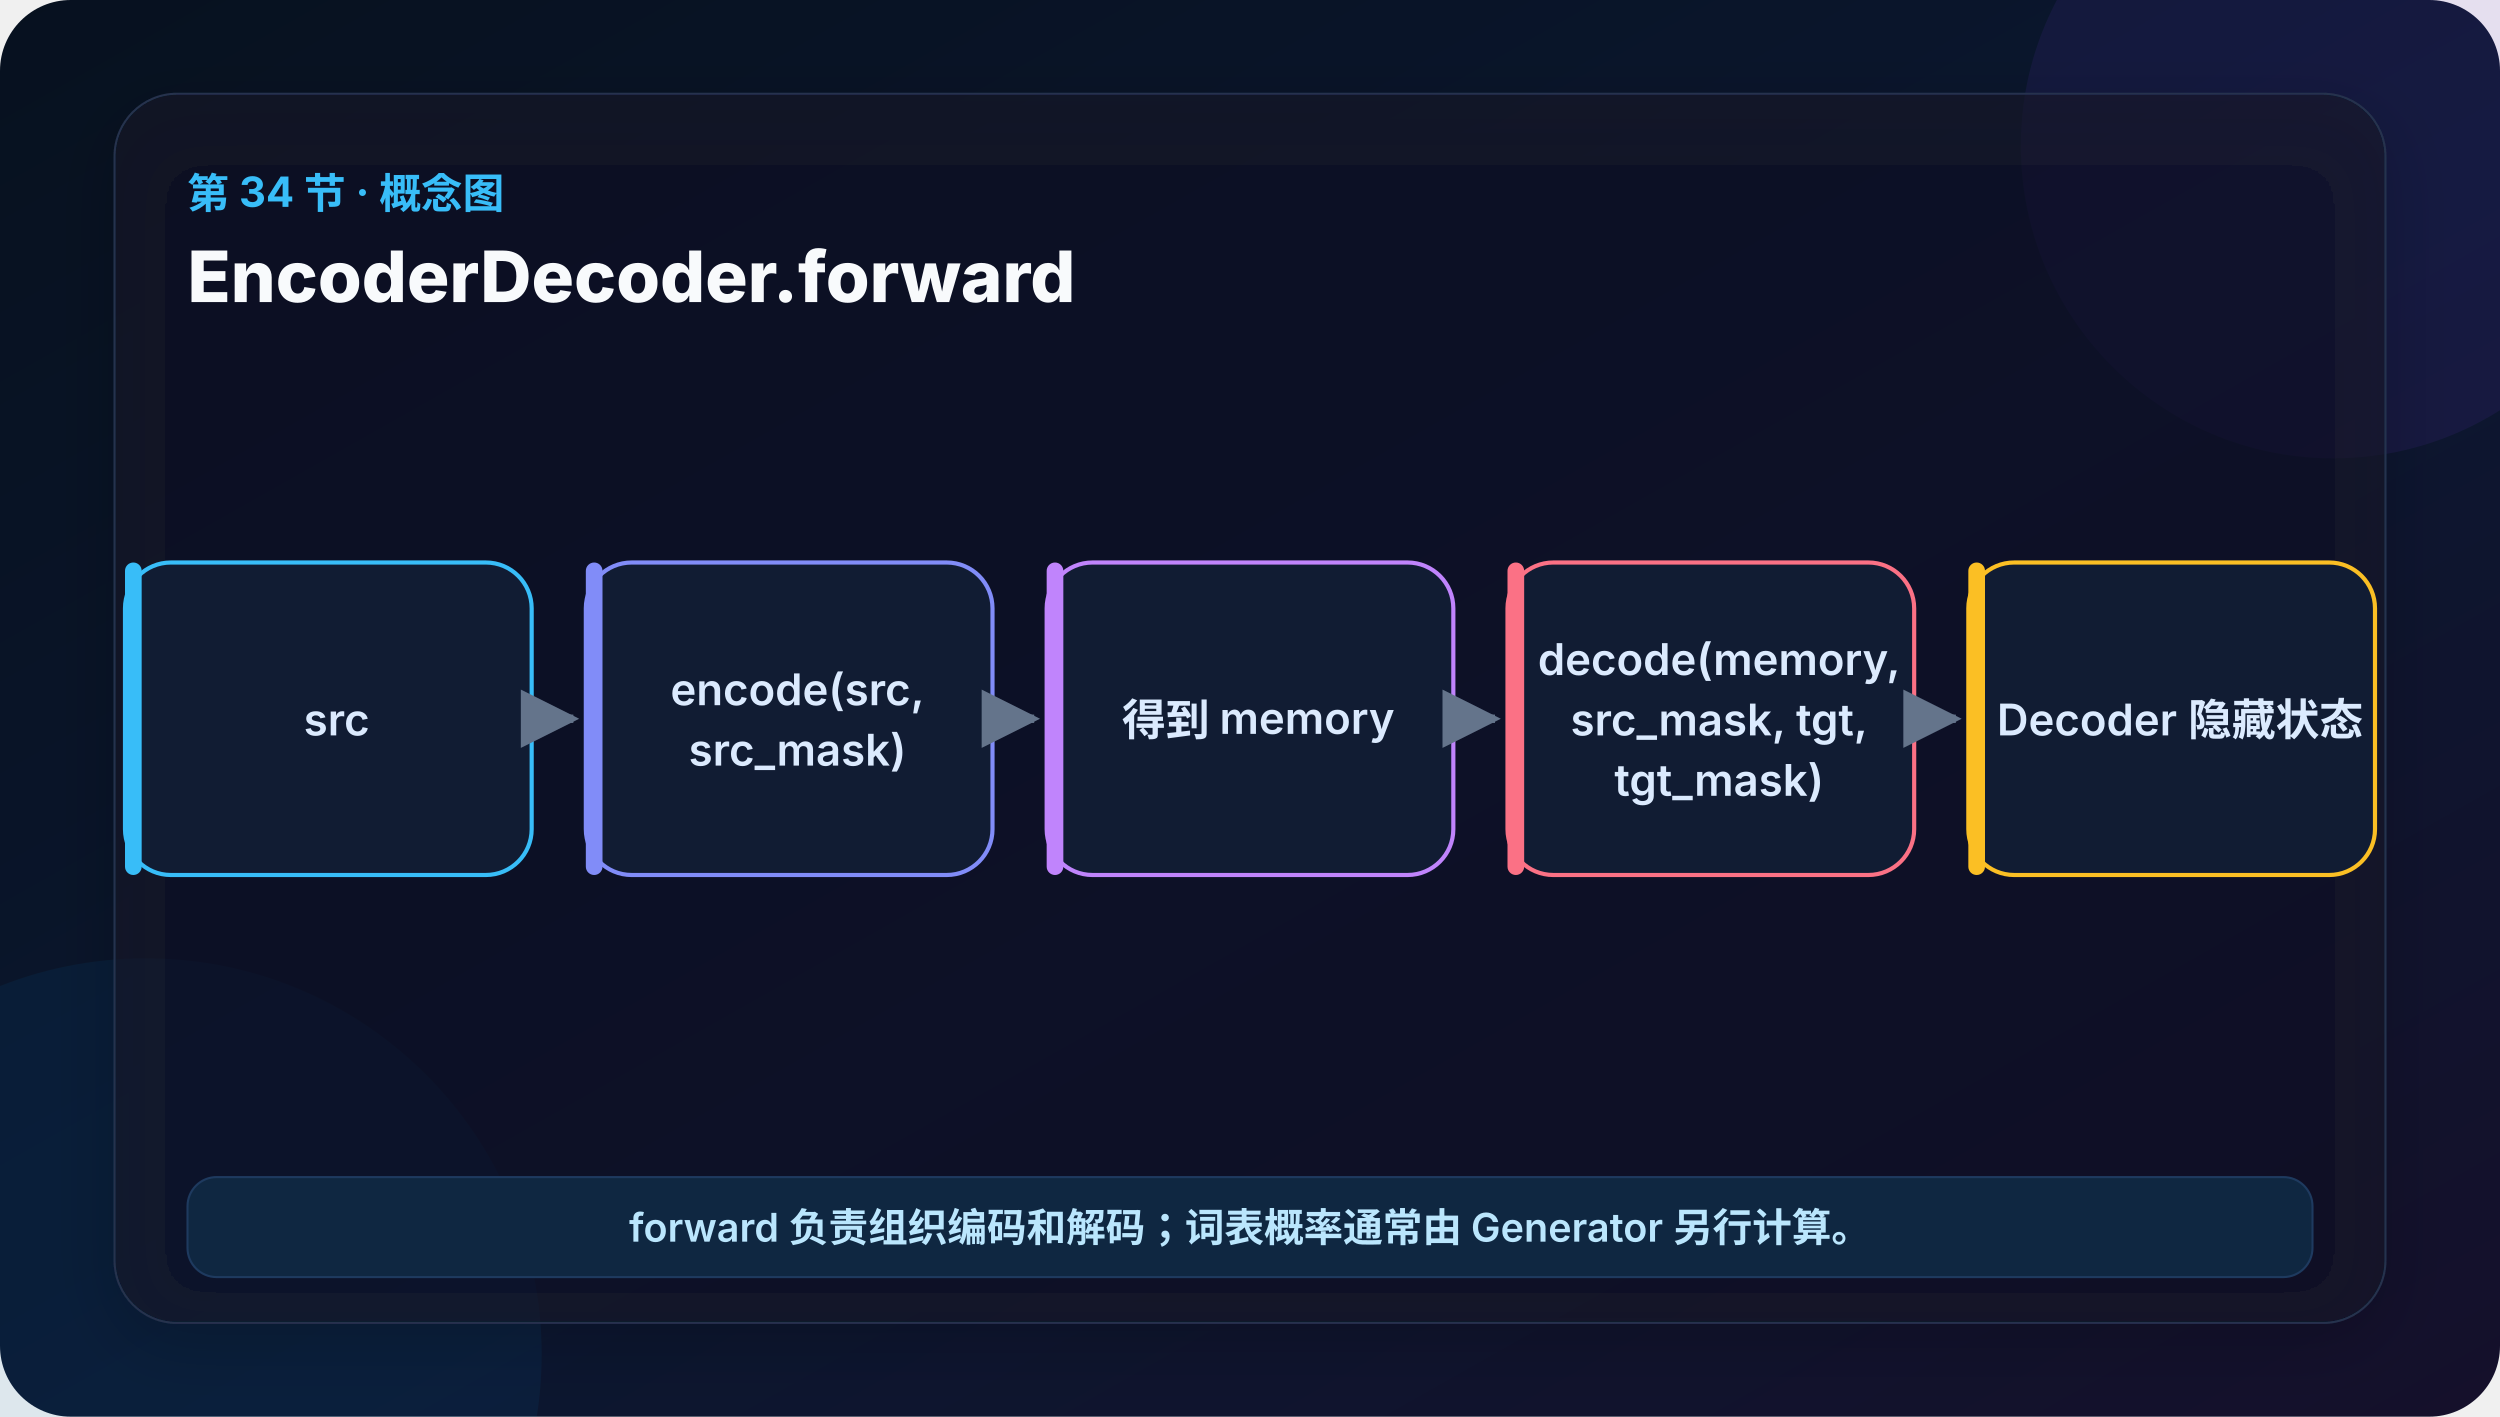
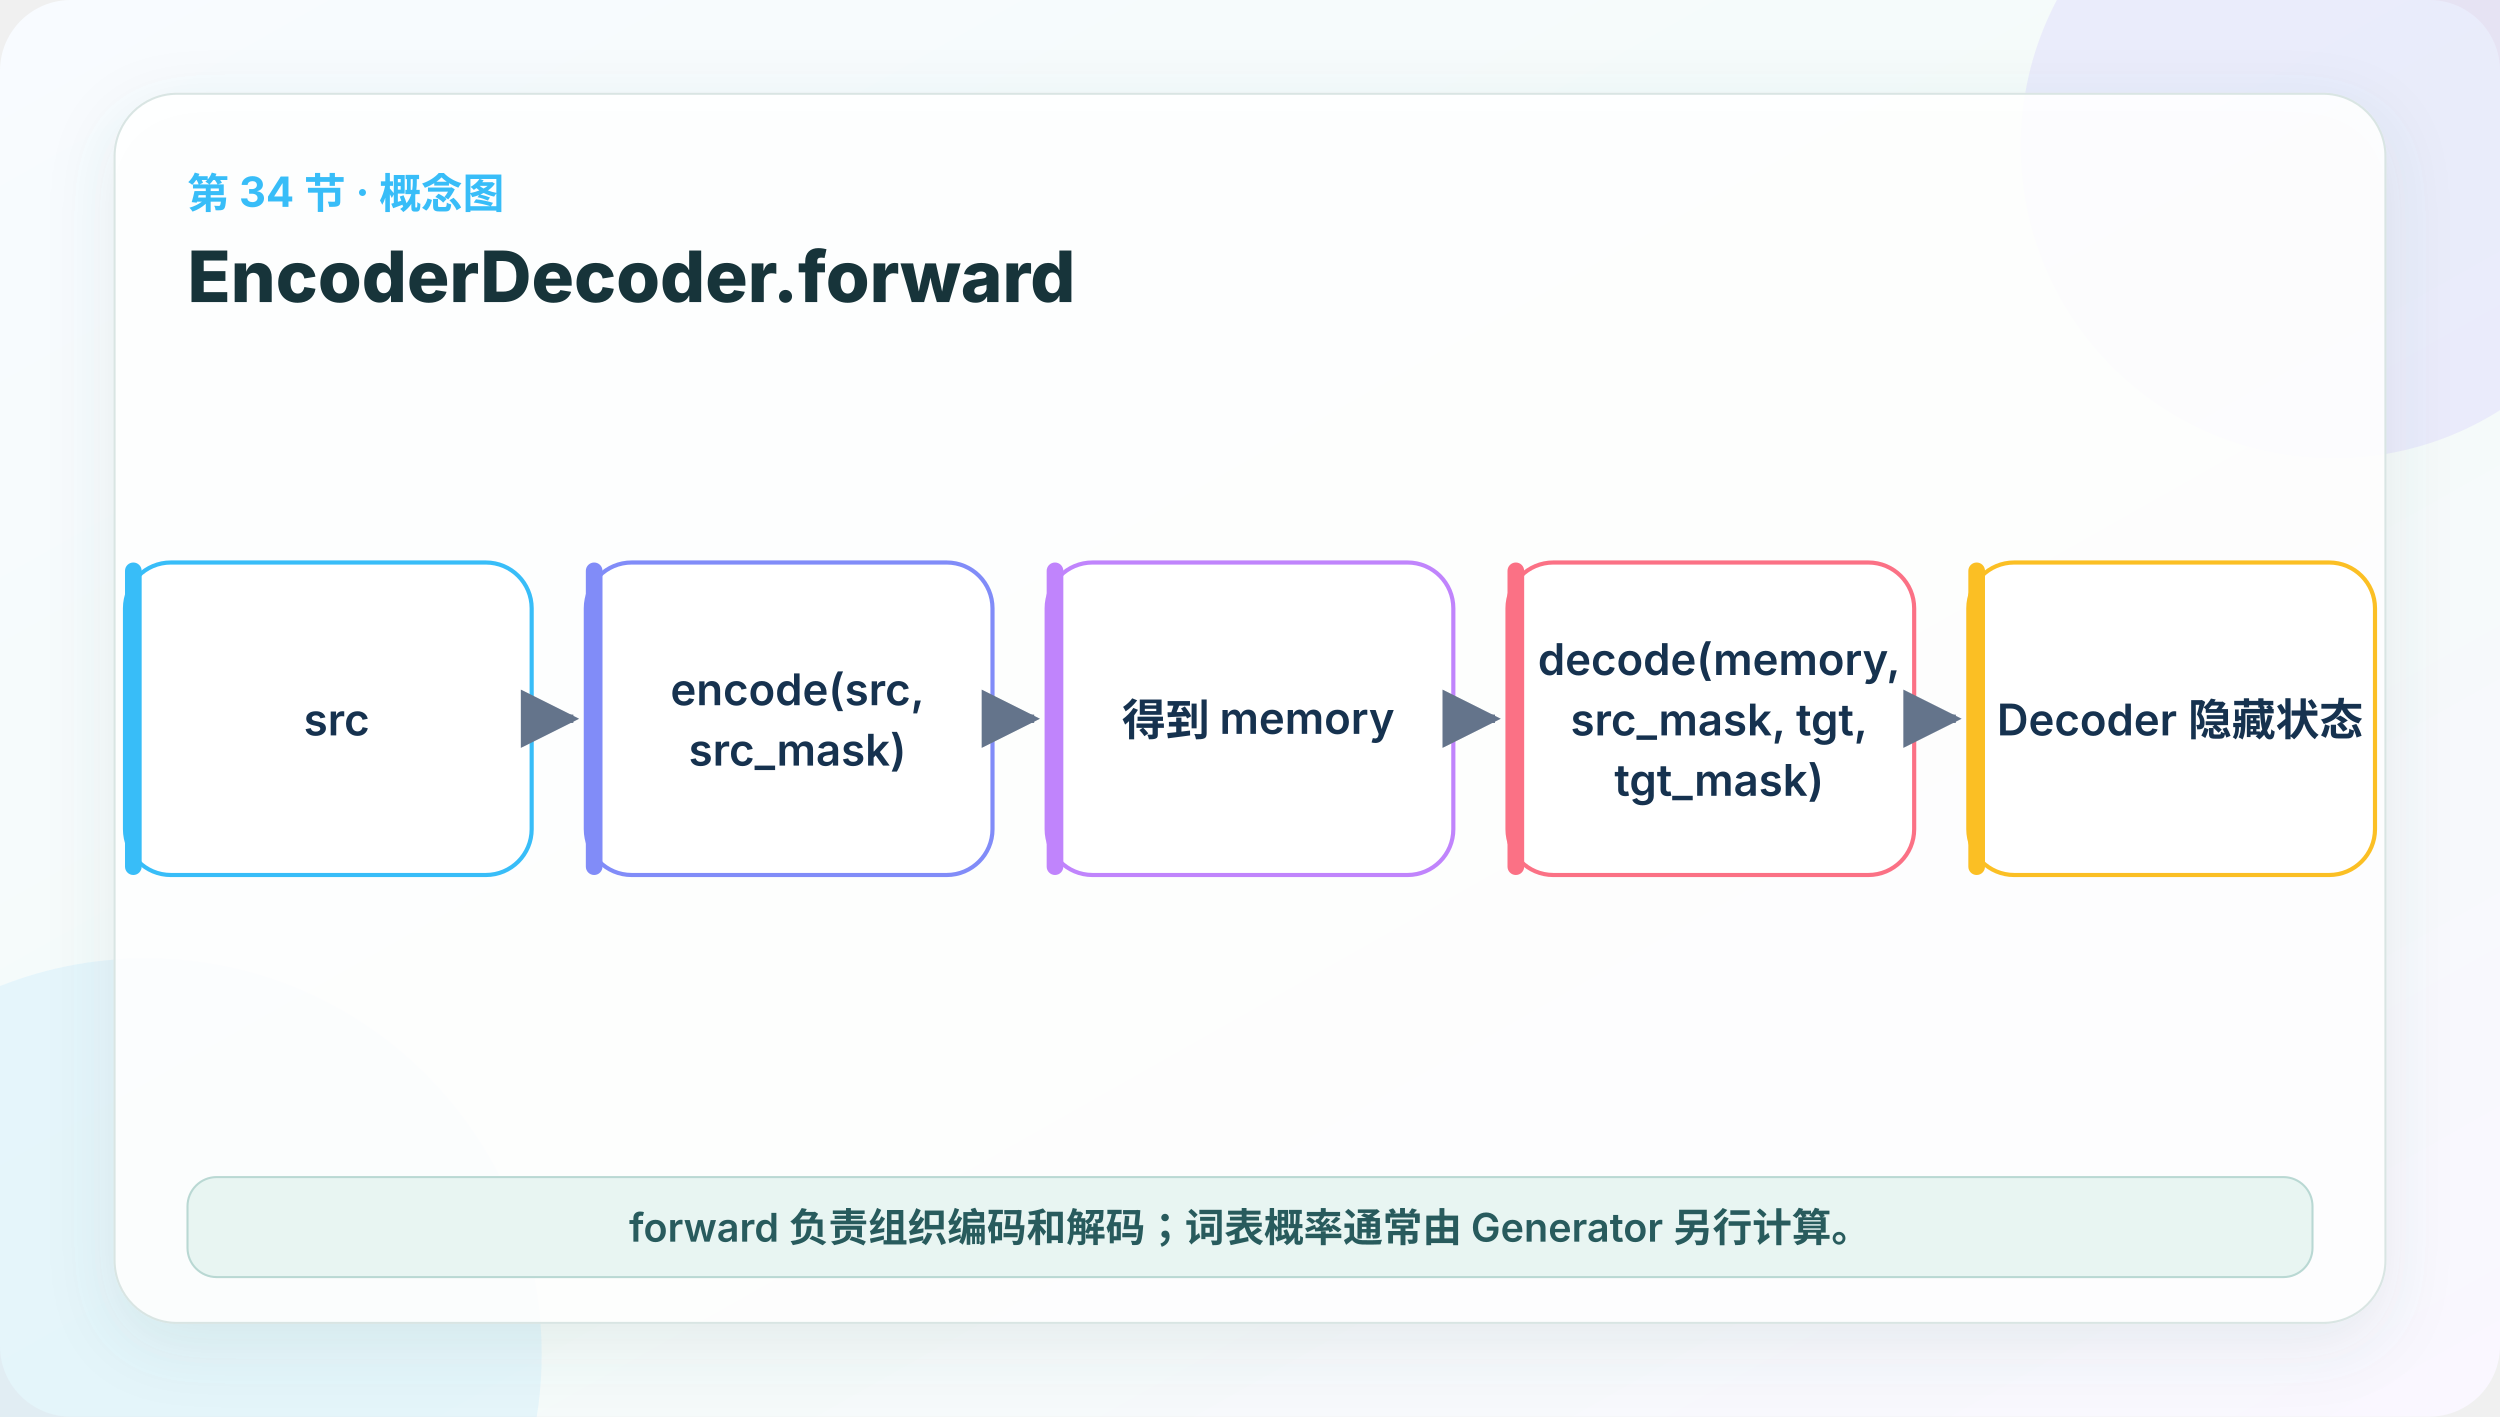
<svg xmlns="http://www.w3.org/2000/svg" width="1200" height="680" viewBox="0 0 1200 680" role="img" aria-labelledby="title desc">
  <defs>
    <linearGradient id="bg" x1="0" y1="0" x2="1" y2="1">
-       <stop offset="0" stop-color="#07111f" />
-       <stop offset="0.55" stop-color="#0b1730" />
-       <stop offset="1" stop-color="#15102b" />
+       <stop offset="0" stop-color="#f8fbff" />
+       <stop offset="0.55" stop-color="#f4fbf9" />
+       <stop offset="1" stop-color="#faf7ff" />
    </linearGradient>
    <filter id="shadow" x="-20%" y="-20%" width="140%" height="140%">
-       <feDropShadow dx="0" dy="10" stdDeviation="16" flood-color="#000" flood-opacity=".3" />
+       <feDropShadow dx="0" dy="10" stdDeviation="16" flood-color="#47716d" flood-opacity=".12" />
    </filter>
    <marker id="arrow" viewBox="0 0 10 10" refX="9" refY="5" markerWidth="7" markerHeight="7" orient="auto-start-reverse">
      <path d="M 0 0 L 10 5 L 0 10 z" fill="#64748b" />
    </marker>
  </defs>
  <rect width="1200" height="680" rx="34" fill="url(#bg)" />
-   <circle cx="1120" cy="70" r="150" fill="#7c3aed" opacity=".09" />
-   <circle cx="70" cy="650" r="190" fill="#0284c7" opacity=".08" />
+   <circle cx="1120" cy="70" r="150" fill="#c4b5fd" opacity=".22" />
+   <circle cx="70" cy="650" r="190" fill="#bae6fd" opacity=".28" />
  <g filter="url(#shadow)">
-     <rect x="55" y="45" width="1090" height="590" rx="30" fill="#081426" fill-opacity=".6" stroke="#26334d" />
+     <rect x="55" y="45" width="1090" height="590" rx="30" fill="#ffffff" fill-opacity=".88" stroke="#d9e5e3" />
  </g>
  <text x="90" y="100" font-family="Inter, PingFang SC, Microsoft YaHei, sans-serif" font-size="20" font-weight="700" fill="#38bdf8">第 34 节 · 概念图</text>
-   <text x="90" y="145" font-family="Inter, PingFang SC, Microsoft YaHei, sans-serif" font-size="34" font-weight="800" fill="#f8fafc">EncoderDecoder.forward</text>
+   <text x="90" y="145" font-family="Inter, PingFang SC, Microsoft YaHei, sans-serif" font-size="34" font-weight="800" fill="#17343a">EncoderDecoder.forward</text>
  <g font-family="Inter, PingFang SC, Microsoft YaHei, sans-serif">
-     <rect x="60" y="270" width="195.2" height="150" rx="22" fill="#111c33" stroke="#38bdf8" stroke-width="2" />
+     <rect x="60" y="270" width="195.2" height="150" rx="22" fill="#ffffff" stroke="#38bdf8" stroke-width="2" />
    <rect x="60" y="270" width="8" height="150" rx="4" fill="#38bdf8" />
-     <text x="161.6" y="353" text-anchor="middle" font-size="21" font-weight="600" fill="#dbeafe">src</text>
+     <text x="161.6" y="353" text-anchor="middle" font-size="21" font-weight="600" fill="#16324f">src</text>
    <path d="M 259.2 345 L 275.2 345" stroke="#64748b" stroke-width="4" fill="none" marker-end="url(#arrow)" />
-     <rect x="281.2" y="270" width="195.2" height="150" rx="22" fill="#111c33" stroke="#818cf8" stroke-width="2" />
+     <rect x="281.2" y="270" width="195.2" height="150" rx="22" fill="#ffffff" stroke="#818cf8" stroke-width="2" />
    <rect x="281.2" y="270" width="8" height="150" rx="4" fill="#818cf8" />
-     <text x="382.8" y="338.5" text-anchor="middle" font-size="21" font-weight="600" fill="#dbeafe">encode(src,</text>
-     <text x="382.8" y="367.5" text-anchor="middle" font-size="21" font-weight="600" fill="#dbeafe">src_mask)</text>
+     <text x="382.8" y="338.5" text-anchor="middle" font-size="21" font-weight="600" fill="#16324f">encode(src,</text>
+     <text x="382.8" y="367.5" text-anchor="middle" font-size="21" font-weight="600" fill="#16324f">src_mask)</text>
    <path d="M 480.4 345 L 496.4 345" stroke="#64748b" stroke-width="4" fill="none" marker-end="url(#arrow)" />
-     <rect x="502.4" y="270" width="195.2" height="150" rx="22" fill="#111c33" stroke="#c084fc" stroke-width="2" />
+     <rect x="502.4" y="270" width="195.2" height="150" rx="22" fill="#ffffff" stroke="#c084fc" stroke-width="2" />
    <rect x="502.4" y="270" width="8" height="150" rx="4" fill="#c084fc" />
-     <text x="604" y="353" text-anchor="middle" font-size="21" font-weight="600" fill="#dbeafe">得到 memory</text>
+     <text x="604" y="353" text-anchor="middle" font-size="21" font-weight="600" fill="#16324f">得到 memory</text>
    <path d="M 701.6 345 L 717.6 345" stroke="#64748b" stroke-width="4" fill="none" marker-end="url(#arrow)" />
-     <rect x="723.6" y="270" width="195.2" height="150" rx="22" fill="#111c33" stroke="#fb7185" stroke-width="2" />
+     <rect x="723.6" y="270" width="195.2" height="150" rx="22" fill="#ffffff" stroke="#fb7185" stroke-width="2" />
    <rect x="723.6" y="270" width="8" height="150" rx="4" fill="#fb7185" />
-     <text x="825.2" y="324" text-anchor="middle" font-size="21" font-weight="600" fill="#dbeafe">decode(memory,</text>
-     <text x="825.2" y="353" text-anchor="middle" font-size="21" font-weight="600" fill="#dbeafe">src_mask, tgt,</text>
-     <text x="825.2" y="382" text-anchor="middle" font-size="21" font-weight="600" fill="#dbeafe">tgt_mask)</text>
+     <text x="825.2" y="324" text-anchor="middle" font-size="21" font-weight="600" fill="#16324f">decode(memory,</text>
+     <text x="825.2" y="353" text-anchor="middle" font-size="21" font-weight="600" fill="#16324f">src_mask, tgt,</text>
+     <text x="825.2" y="382" text-anchor="middle" font-size="21" font-weight="600" fill="#16324f">tgt_mask)</text>
    <path d="M 922.8 345 L 938.8 345" stroke="#64748b" stroke-width="4" fill="none" marker-end="url(#arrow)" />
-     <rect x="944.8" y="270" width="195.2" height="150" rx="22" fill="#111c33" stroke="#fbbf24" stroke-width="2" />
+     <rect x="944.8" y="270" width="195.2" height="150" rx="22" fill="#ffffff" stroke="#fbbf24" stroke-width="2" />
    <rect x="944.8" y="270" width="8" height="150" rx="4" fill="#fbbf24" />
-     <text x="1046.4" y="353" text-anchor="middle" font-size="21" font-weight="600" fill="#dbeafe">Decoder 隐藏状态</text>
+     <text x="1046.4" y="353" text-anchor="middle" font-size="21" font-weight="600" fill="#16324f">Decoder 隐藏状态</text>
  </g>
-   <rect x="90" y="565" width="1020" height="48" rx="14" fill="#0f2741" stroke="#1e3a5f" />
-   <text x="600" y="596" text-anchor="middle" font-family="Inter, PingFang SC, Microsoft YaHei, sans-serif" font-size="19" font-weight="600" fill="#bae6fd">forward 负责组织编码和解码；词表概率通常由 Generator 另行计算。</text>
+   <rect x="90" y="565" width="1020" height="48" rx="14" fill="#e8f5f2" stroke="#b9d8d3" />
+   <text x="600" y="596" text-anchor="middle" font-family="Inter, PingFang SC, Microsoft YaHei, sans-serif" font-size="19" font-weight="600" fill="#285b5d">forward 负责组织编码和解码；词表概率通常由 Generator 另行计算。</text>
</svg>
